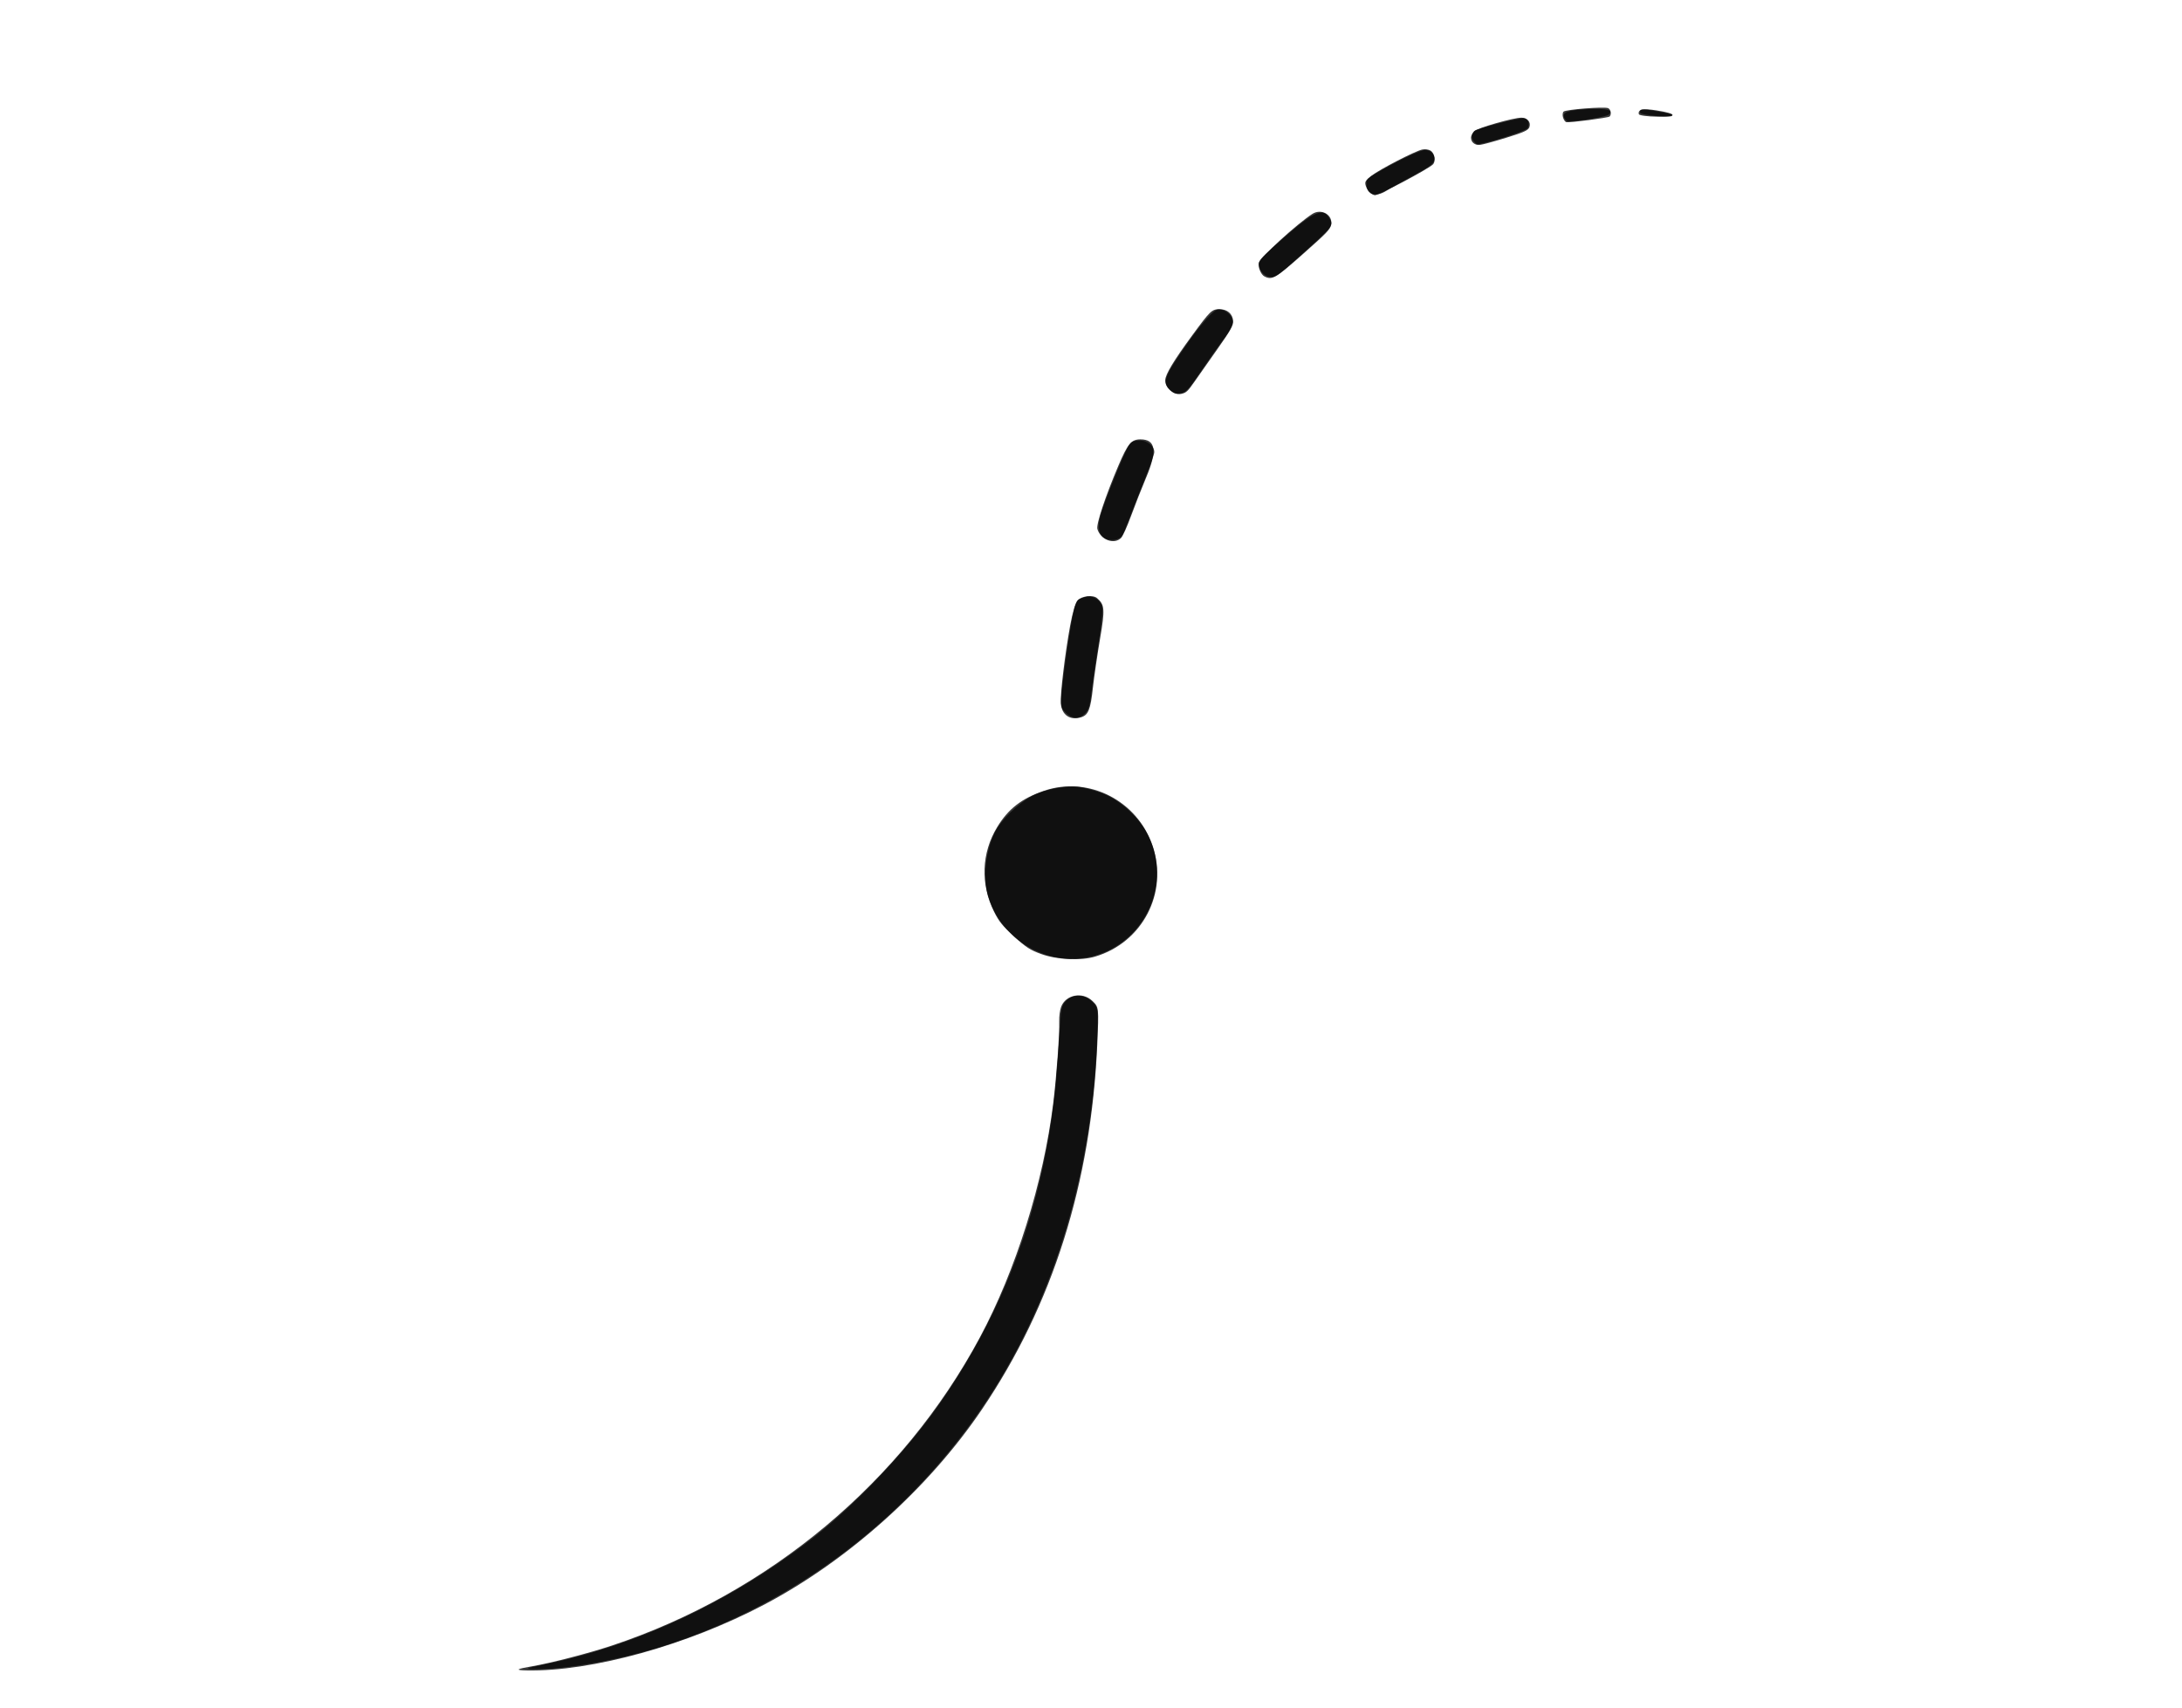
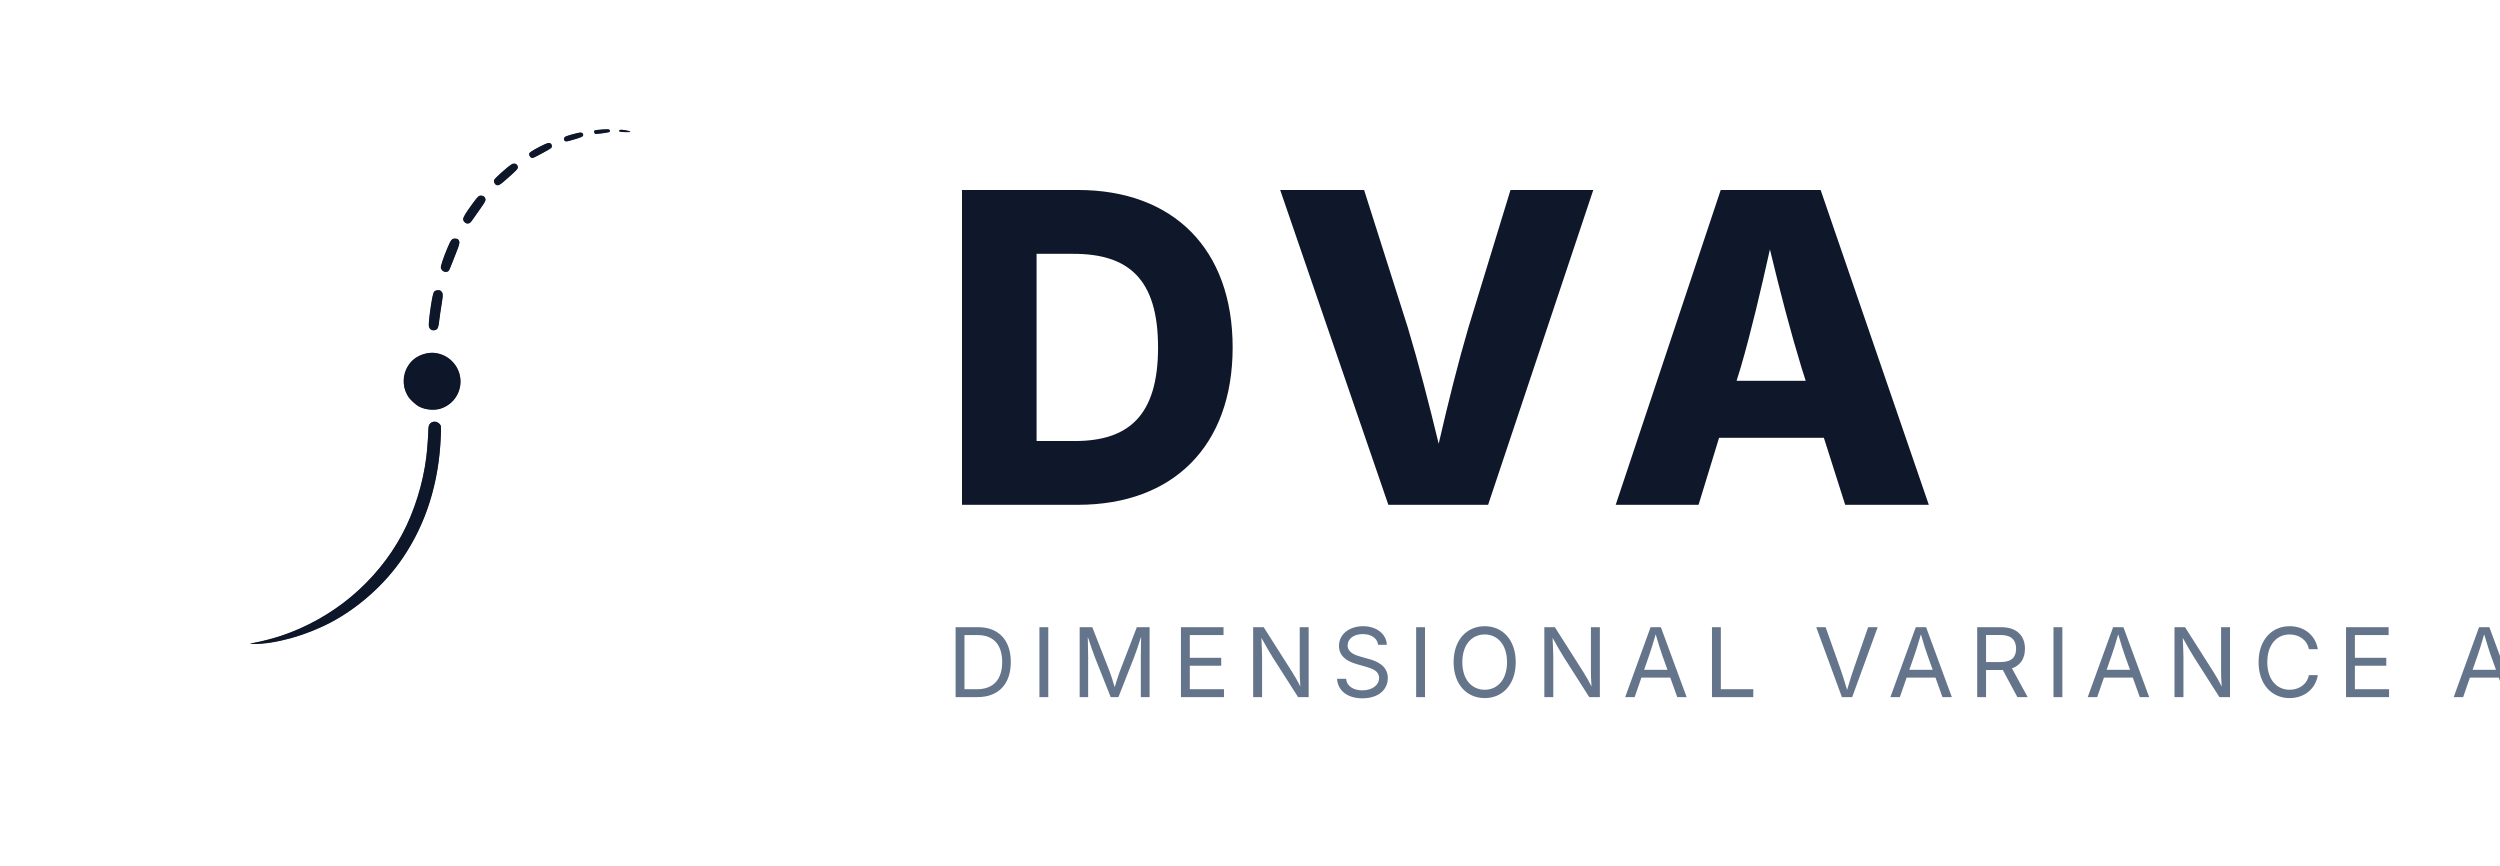
- <svg xmlns="http://www.w3.org/2000/svg" width="575" height="450" viewBox="50 150 1150 900" version="1.1">
-   <g transform="rotate(-45, 627, 627)">
-     <path fill-opacity="0.776" d="M 927.400 448.765 C 925.492 450.039, 923.866 454.002, 924.470 455.906 C 925.857 460.274, 927.788 460.786, 947.339 461.971 C 964.080 462.986, 966.447 462.937, 968.589 461.534 C 973 458.644, 971.174 451.735, 965.680 450.522 C 956.552 448.506, 929.637 447.271, 927.400 448.765 M 875.500 451.018 C 859.403 453.488, 851.192 455.516, 848.901 457.589 C 845.922 460.285, 846.318 466.507, 849.607 468.662 C 851.910 470.171, 852.986 470.230, 858.857 469.172 C 862.510 468.513, 872.025 466.852, 880 465.481 C 891.629 463.482, 894.847 462.571, 896.250 460.883 C 898.698 457.938, 898.429 454.338, 895.545 451.455 C 892.654 448.563, 891.648 448.541, 875.500 451.018 M 996.103 459.807 C 994.801 462.241, 994.705 464.987, 995.860 466.808 C 996.707 468.143, 1025.477 477, 1028.966 477 C 1031.442 477, 1033.929 473.446, 1033.256 470.871 C 1032.968 469.771, 1031.769 468.239, 1030.590 467.467 C 1027.417 465.388, 1007.214 458.945, 1001.853 458.303 C 997.862 457.824, 997.051 458.037, 996.103 459.807 M 799.500 472.070 C 783.235 478.633, 769.261 485.645, 768.091 487.829 C 765.275 493.091, 768.412 500, 773.618 500 C 774.850 500, 780.278 497.944, 785.679 495.432 C 791.081 492.920, 800 489.035, 805.500 486.800 C 819.669 481.042, 823.260 476.169, 817.545 470.455 C 814.173 467.082, 811.204 467.348, 799.500 472.070 M 1053.200 481.200 C 1051.485 482.915, 1051.718 485.449, 1053.750 487.185 C 1054.713 488.008, 1060.344 491.240, 1066.265 494.367 C 1075.131 499.050, 1077.381 499.866, 1079.015 498.992 C 1081.407 497.712, 1081.588 494.731, 1079.406 492.549 C 1076.408 489.551, 1059.202 480, 1056.799 480 C 1055.480 480, 1053.860 480.540, 1053.200 481.200 M 1094.989 508.021 C 1094.394 509.132, 1094.160 510.450, 1094.469 510.949 C 1095.349 512.374, 1111.759 525, 1112.730 525 C 1114.310 525, 1115.853 522.781, 1115.292 521.318 C 1114.513 519.288, 1098.981 506, 1097.387 506 C 1096.663 506, 1095.584 506.909, 1094.989 508.021 M 722.040 513.620 C 709.413 522.341, 692.437 535.692, 689.429 539.267 C 685.507 543.927, 686.488 549.069, 691.843 551.922 C 695.379 553.806, 698.221 552.592, 707.254 545.340 C 711.789 541.700, 721.251 534.646, 728.280 529.665 C 741.048 520.618, 742.590 518.831, 742.231 513.500 C 742.043 510.706, 737.419 506.992, 734.194 507.043 C 732.558 507.069, 727.784 509.653, 722.040 513.620 M 1124.482 535.030 C 1124.132 535.596, 1126.797 539.084, 1130.405 542.780 C 1138.026 550.587, 1139.089 549.271, 1132.489 540.200 C 1128.177 534.275, 1125.869 532.785, 1124.482 535.030 M 619.760 561.558 C 604.166 565.337, 592.135 576.502, 586.956 592 C 585.132 597.458, 584.854 600.116, 585.221 608.585 C 585.596 617.263, 586.095 619.605, 588.794 625.373 C 592.497 633.286, 600.917 642.548, 607.826 646.309 C 630.791 658.808, 659.040 649.884, 670.609 626.476 C 681.814 603.804, 672.805 576.368, 650.575 565.467 C 639.500 560.036, 630.663 558.915, 619.760 561.558 M 576.500 652.395 C 574.850 653.144, 572.150 655.211, 570.500 656.988 C 566.068 661.763, 548.921 676.571, 537.526 685.466 C 504.586 711.177, 461.413 733.744, 423 745.331 C 340.358 770.259, 248.981 762.133, 170.806 722.903 C 159.424 717.191, 142.076 706.990, 133.706 701.087 C 126.573 696.056, 125.566 695.917, 130.054 700.582 C 153.759 725.222, 199.349 751.016, 243.122 764.557 C 290.879 779.329, 347.725 782.415, 397 772.909 C 462.289 760.314, 521.940 729.303, 576 679.851 C 590.395 666.683, 590.481 666.575, 590.355 661.765 C 590.167 654.594, 582.732 649.566, 576.500 652.395" stroke="none" fill="black" fill-rule="evenodd" />
-     <path fill-opacity="0.720" d="M 926.750 449.702 C 924.470 452.250, 924.518 456.518, 926.854 458.854 C 928.429 460.429, 931.185 460.836, 945.104 461.554 C 970.103 462.843, 969.251 462.964, 970.491 457.937 C 972.036 451.672, 966.305 449.854, 940.469 448.414 C 929.385 447.797, 928.371 447.892, 926.750 449.702 M 872 452.004 C 850.050 455.802, 846.984 457.121, 847.015 462.750 C 847.034 466.076, 847.798 467.331, 850.751 468.886 C 852.570 469.844, 855.450 469.599, 865.751 467.610 C 872.763 466.257, 880.750 464.849, 883.500 464.483 C 892.614 463.269, 895.611 462.150, 896.814 459.509 C 898.043 456.812, 896.920 452.205, 894.687 450.786 C 892.747 449.552, 883.208 450.064, 872 452.004 M 996.655 459.829 C 993.091 463.767, 995.517 468.159, 1002 469.503 C 1003.925 469.902, 1010.656 471.782, 1016.957 473.680 C 1026.027 476.413, 1028.892 476.915, 1030.707 476.088 C 1033.338 474.889, 1033.810 470.953, 1031.590 468.733 C 1029.986 467.129, 1019.070 463.114, 1008.020 460.065 C 998.916 457.552, 998.719 457.548, 996.655 459.829 M 806.500 469.877 C 798.214 472.869, 779.829 480.858, 774.531 483.769 C 768.430 487.122, 766.152 490.686, 767.556 494.680 C 768.101 496.228, 769.829 498.110, 771.397 498.862 C 774.031 500.124, 774.866 499.945, 782.374 496.510 C 786.843 494.465, 796.350 490.313, 803.500 487.284 C 810.650 484.255, 817.138 481.173, 817.917 480.436 C 820.336 478.147, 819.666 472.969, 816.611 470.342 C 813.380 467.563, 812.964 467.544, 806.500 469.877 M 1054.350 480.765 C 1053.217 481.489, 1052.649 483.383, 1052.882 485.661 C 1053.038 487.193, 1075.743 499.198, 1077.739 498.805 C 1080.251 498.310, 1081.591 495.417, 1080.126 493.652 C 1078.404 491.576, 1058.707 479.996, 1056.931 480.015 C 1056.144 480.024, 1054.982 480.361, 1054.350 480.765 M 732 507.731 C 729.408 508.721, 718.935 516.015, 707 525.143 C 688.418 539.354, 687.800 539.972, 687.800 544.333 C 687.800 549.272, 690.278 552, 694.763 552 C 697.432 552, 699.702 550.807, 704.756 546.750 C 708.352 543.862, 717.866 536.742, 725.897 530.928 C 735.279 524.136, 740.820 519.448, 741.394 517.818 C 742.728 514.029, 741.358 510.237, 738.035 508.518 C 734.911 506.903, 734.357 506.831, 732 507.731 M 1095.374 508.467 C 1095.065 509.274, 1094.966 510.361, 1095.156 510.882 C 1095.802 512.661, 1111.402 524, 1113.204 524 C 1116.656 524, 1114.941 521.113, 1107.313 514.083 C 1099.745 507.111, 1096.484 505.576, 1095.374 508.467 M 1125.496 535.006 C 1124.835 536.075, 1134.667 548, 1136.209 548 C 1137.292 548, 1136.878 547.244, 1131.691 539.750 C 1127.682 533.959, 1126.638 533.159, 1125.496 535.006 M 616.487 562.799 C 605.671 566.539, 594.790 575.610, 590.106 584.793 C 578.360 607.816, 587.827 636.458, 610.747 647.246 C 635.997 659.130, 666.286 645.288, 673.522 618.559 C 676.177 608.749, 675.232 596.231, 671.185 587.582 C 669.494 583.968, 666.848 579.352, 665.305 577.325 C 661.011 571.681, 651.593 565.264, 644.299 563.011 C 636.026 560.455, 623.539 560.360, 616.487 562.799 M 571.055 657.250 C 548.503 677.093, 542.132 682.406, 530.538 691.032 C 485.110 724.828, 435.292 746.257, 380.728 755.470 C 351.093 760.474, 312.023 761.300, 283.500 757.526 C 230.266 750.481, 180.228 732.240, 138.500 704.665 C 130.980 699.695, 129.993 699.256, 132.500 701.991 C 143.102 713.559, 168.086 731.074, 190.387 742.573 C 255.576 776.187, 331.372 786.276, 404 771.008 C 467.273 757.707, 529.091 724.073, 581.750 674.298 C 589.611 666.868, 590 666.295, 590 662.173 C 590 656.436, 585.896 652, 580.588 652 C 577.710 652, 575.870 653.014, 571.055 657.250" stroke="none" fill="black" fill-rule="evenodd" />
+ <svg xmlns="http://www.w3.org/2000/svg" viewBox="0 0 520 180" width="520" height="180">
+   <g transform="translate(10, 0) scale(0.13)">
+     <g transform="rotate(-45, 627, 627)">
+       <path fill="#0f172a" d="M 927.400 448.765 C 925.492 450.039, 923.866 454.002, 924.470 455.906 C 925.857 460.274, 927.788 460.786, 947.339 461.971 C 964.080 462.986, 966.447 462.937, 968.589 461.534 C 973 458.644, 971.174 451.735, 965.680 450.522 C 956.552 448.506, 929.637 447.271, 927.400 448.765 M 875.500 451.018 C 859.403 453.488, 851.192 455.516, 848.901 457.589 C 845.922 460.285, 846.318 466.507, 849.607 468.662 C 851.910 470.171, 852.986 470.230, 858.857 469.172 C 862.510 468.513, 872.025 466.852, 880 465.481 C 891.629 463.482, 894.847 462.571, 896.250 460.883 C 898.698 457.938, 898.429 454.338, 895.545 451.455 C 892.654 448.563, 891.648 448.541, 875.500 451.018 M 996.103 459.807 C 994.801 462.241, 994.705 464.987, 995.860 466.808 C 996.707 468.143, 1025.477 477, 1028.966 477 C 1031.442 477, 1033.929 473.446, 1033.256 470.871 C 1032.968 469.771, 1031.769 468.239, 1030.590 467.467 C 1027.417 465.388, 1007.214 458.945, 1001.853 458.303 C 997.862 457.824, 997.051 458.037, 996.103 459.807 M 799.500 472.070 C 783.235 478.633, 769.261 485.645, 768.091 487.829 C 765.275 493.091, 768.412 500, 773.618 500 C 774.850 500, 780.278 497.944, 785.679 495.432 C 791.081 492.920, 800 489.035, 805.500 486.800 C 819.669 481.042, 823.260 476.169, 817.545 470.455 C 814.173 467.082, 811.204 467.348, 799.500 472.070 M 1053.200 481.200 C 1051.485 482.915, 1051.718 485.449, 1053.750 487.185 C 1054.713 488.008, 1060.344 491.240, 1066.265 494.367 C 1075.131 499.050, 1077.381 499.866, 1079.015 498.992 C 1081.407 497.712, 1081.588 494.731, 1079.406 492.549 C 1076.408 489.551, 1059.202 480, 1056.799 480 C 1055.480 480, 1053.860 480.540, 1053.200 481.200 M 1094.989 508.021 C 1094.394 509.132, 1094.160 510.450, 1094.469 510.949 C 1095.349 512.374, 1111.759 525, 1112.730 525 C 1114.310 525, 1115.853 522.781, 1115.292 521.318 C 1114.513 519.288, 1098.981 506, 1097.387 506 C 1096.663 506, 1095.584 506.909, 1094.989 508.021 M 722.040 513.620 C 709.413 522.341, 692.437 535.692, 689.429 539.267 C 685.507 543.927, 686.488 549.069, 691.843 551.922 C 695.379 553.806, 698.221 552.592, 707.254 545.340 C 711.789 541.700, 721.251 534.646, 728.280 529.665 C 741.048 520.618, 742.590 518.831, 742.231 513.500 C 742.043 510.706, 737.419 506.992, 734.194 507.043 C 732.558 507.069, 727.784 509.653, 722.040 513.620 M 1124.482 535.030 C 1124.132 535.596, 1126.797 539.084, 1130.405 542.780 C 1138.026 550.587, 1139.089 549.271, 1132.489 540.200 C 1128.177 534.275, 1125.869 532.785, 1124.482 535.030 M 619.760 561.558 C 604.166 565.337, 592.135 576.502, 586.956 592 C 585.132 597.458, 584.854 600.116, 585.221 608.585 C 585.596 617.263, 586.095 619.605, 588.794 625.373 C 592.497 633.286, 600.917 642.548, 607.826 646.309 C 630.791 658.808, 659.040 649.884, 670.609 626.476 C 681.814 603.804, 672.805 576.368, 650.575 565.467 C 639.500 560.036, 630.663 558.915, 619.760 561.558 M 576.500 652.395 C 574.850 653.144, 572.150 655.211, 570.500 656.988 C 566.068 661.763, 548.921 676.571, 537.526 685.466 C 504.586 711.177, 461.413 733.744, 423 745.331 C 340.358 770.259, 248.981 762.133, 170.806 722.903 C 159.424 717.191, 142.076 706.990, 133.706 701.087 C 126.573 696.056, 125.566 695.917, 130.054 700.582 C 153.759 725.222, 199.349 751.016, 243.122 764.557 C 290.879 779.329, 347.725 782.415, 397 772.909 C 462.289 760.314, 521.940 729.303, 576 679.851 C 590.395 666.683, 590.481 666.575, 590.355 661.765 C 590.167 654.594, 582.732 649.566, 576.500 652.395" stroke="none" fill-rule="evenodd" />
+       <path fill="#0f172a" fill-opacity="0.720" d="M 926.750 449.702 C 924.470 452.250, 924.518 456.518, 926.854 458.854 C 928.429 460.429, 931.185 460.836, 945.104 461.554 C 970.103 462.843, 969.251 462.964, 970.491 457.937 C 972.036 451.672, 966.305 449.854, 940.469 448.414 C 929.385 447.797, 928.371 447.892, 926.750 449.702 M 872 452.004 C 850.050 455.802, 846.984 457.121, 847.015 462.750 C 847.034 466.076, 847.798 467.331, 850.751 468.886 C 852.570 469.844, 855.450 469.599, 865.751 467.610 C 872.763 466.257, 880.750 464.849, 883.500 464.483 C 892.614 463.269, 895.611 462.150, 896.814 459.509 C 898.043 456.812, 896.920 452.205, 894.687 450.786 C 892.747 449.552, 883.208 450.064, 872 452.004 M 996.655 459.829 C 993.091 463.767, 995.517 468.159, 1002 469.503 C 1003.925 469.902, 1010.656 471.782, 1016.957 473.680 C 1026.027 476.413, 1028.892 476.915, 1030.707 476.088 C 1033.338 474.889, 1033.810 470.953, 1031.590 468.733 C 1029.986 467.129, 1019.070 463.114, 1008.020 460.065 C 998.916 457.552, 998.719 457.548, 996.655 459.829 M 806.500 469.877 C 798.214 472.869, 779.829 480.858, 774.531 483.769 C 768.430 487.122, 766.152 490.686, 767.556 494.680 C 768.101 496.228, 769.829 498.110, 771.397 498.862 C 774.031 500.124, 774.866 499.945, 782.374 496.510 C 786.843 494.465, 796.350 490.313, 803.500 487.284 C 810.650 484.255, 817.138 481.173, 817.917 480.436 C 820.336 478.147, 819.666 472.969, 816.611 470.342 C 813.380 467.563, 812.964 467.544, 806.500 469.877 M 1054.350 480.765 C 1053.217 481.489, 1052.649 483.383, 1052.882 485.661 C 1053.038 487.193, 1075.743 499.198, 1077.739 498.805 C 1080.251 498.310, 1081.591 495.417, 1080.126 493.652 C 1078.404 491.576, 1058.707 479.996, 1056.931 480.015 C 1056.144 480.024, 1054.982 480.361, 1054.350 480.765 M 732 507.731 C 729.408 508.721, 718.935 516.015, 707 525.143 C 688.418 539.354, 687.800 539.972, 687.800 544.333 C 687.800 549.272, 690.278 552, 694.763 552 C 697.432 552, 699.702 550.807, 704.756 546.750 C 708.352 543.862, 717.866 536.742, 725.897 530.928 C 735.279 524.136, 740.820 519.448, 741.394 517.818 C 742.728 514.029, 741.358 510.237, 738.035 508.518 C 734.911 506.903, 734.357 506.831, 732 507.731 M 1095.374 508.467 C 1095.065 509.274, 1094.966 510.361, 1095.156 510.882 C 1095.802 512.661, 1111.402 524, 1113.204 524 C 1116.656 524, 1114.941 521.113, 1107.313 514.083 C 1099.745 507.111, 1096.484 505.576, 1095.374 508.467 M 1125.496 535.006 C 1124.835 536.075, 1134.667 548, 1136.209 548 C 1137.292 548, 1136.878 547.244, 1131.691 539.750 C 1127.682 533.959, 1126.638 533.159, 1125.496 535.006 M 616.487 562.799 C 605.671 566.539, 594.790 575.610, 590.106 584.793 C 578.360 607.816, 587.827 636.458, 610.747 647.246 C 635.997 659.130, 666.286 645.288, 673.522 618.559 C 676.177 608.749, 675.232 596.231, 671.185 587.582 C 669.494 583.968, 666.848 579.352, 665.305 577.325 C 661.011 571.681, 651.593 565.264, 644.299 563.011 C 636.026 560.455, 623.539 560.360, 616.487 562.799 M 571.055 657.250 C 548.503 677.093, 542.132 682.406, 530.538 691.032 C 485.110 724.828, 435.292 746.257, 380.728 755.470 C 351.093 760.474, 312.023 761.300, 283.500 757.526 C 230.266 750.481, 180.228 732.240, 138.500 704.665 C 130.980 699.695, 129.993 699.256, 132.500 701.991 C 143.102 713.559, 168.086 731.074, 190.387 742.573 C 255.576 776.187, 331.372 786.276, 404 771.008 C 467.273 757.707, 529.091 724.073, 581.750 674.298 C 589.611 666.868, 590 666.295, 590 662.173 C 590 656.436, 585.896 652, 580.588 652 C 577.710 652, 575.870 653.014, 571.055 657.250" stroke="none" fill-rule="evenodd" />
+     </g>
  </g>
+   <text x="195" y="105" font-family="system-ui, -apple-system, sans-serif" font-size="90" font-weight="800" fill="#0f172a" letter-spacing="8">DVA</text>
+   <text x="197" y="145" font-family="system-ui, -apple-system, sans-serif" font-size="20" fill="#64748b" letter-spacing="3">DIMENSIONAL VARIANCE ANALYSIS</text>
</svg>
